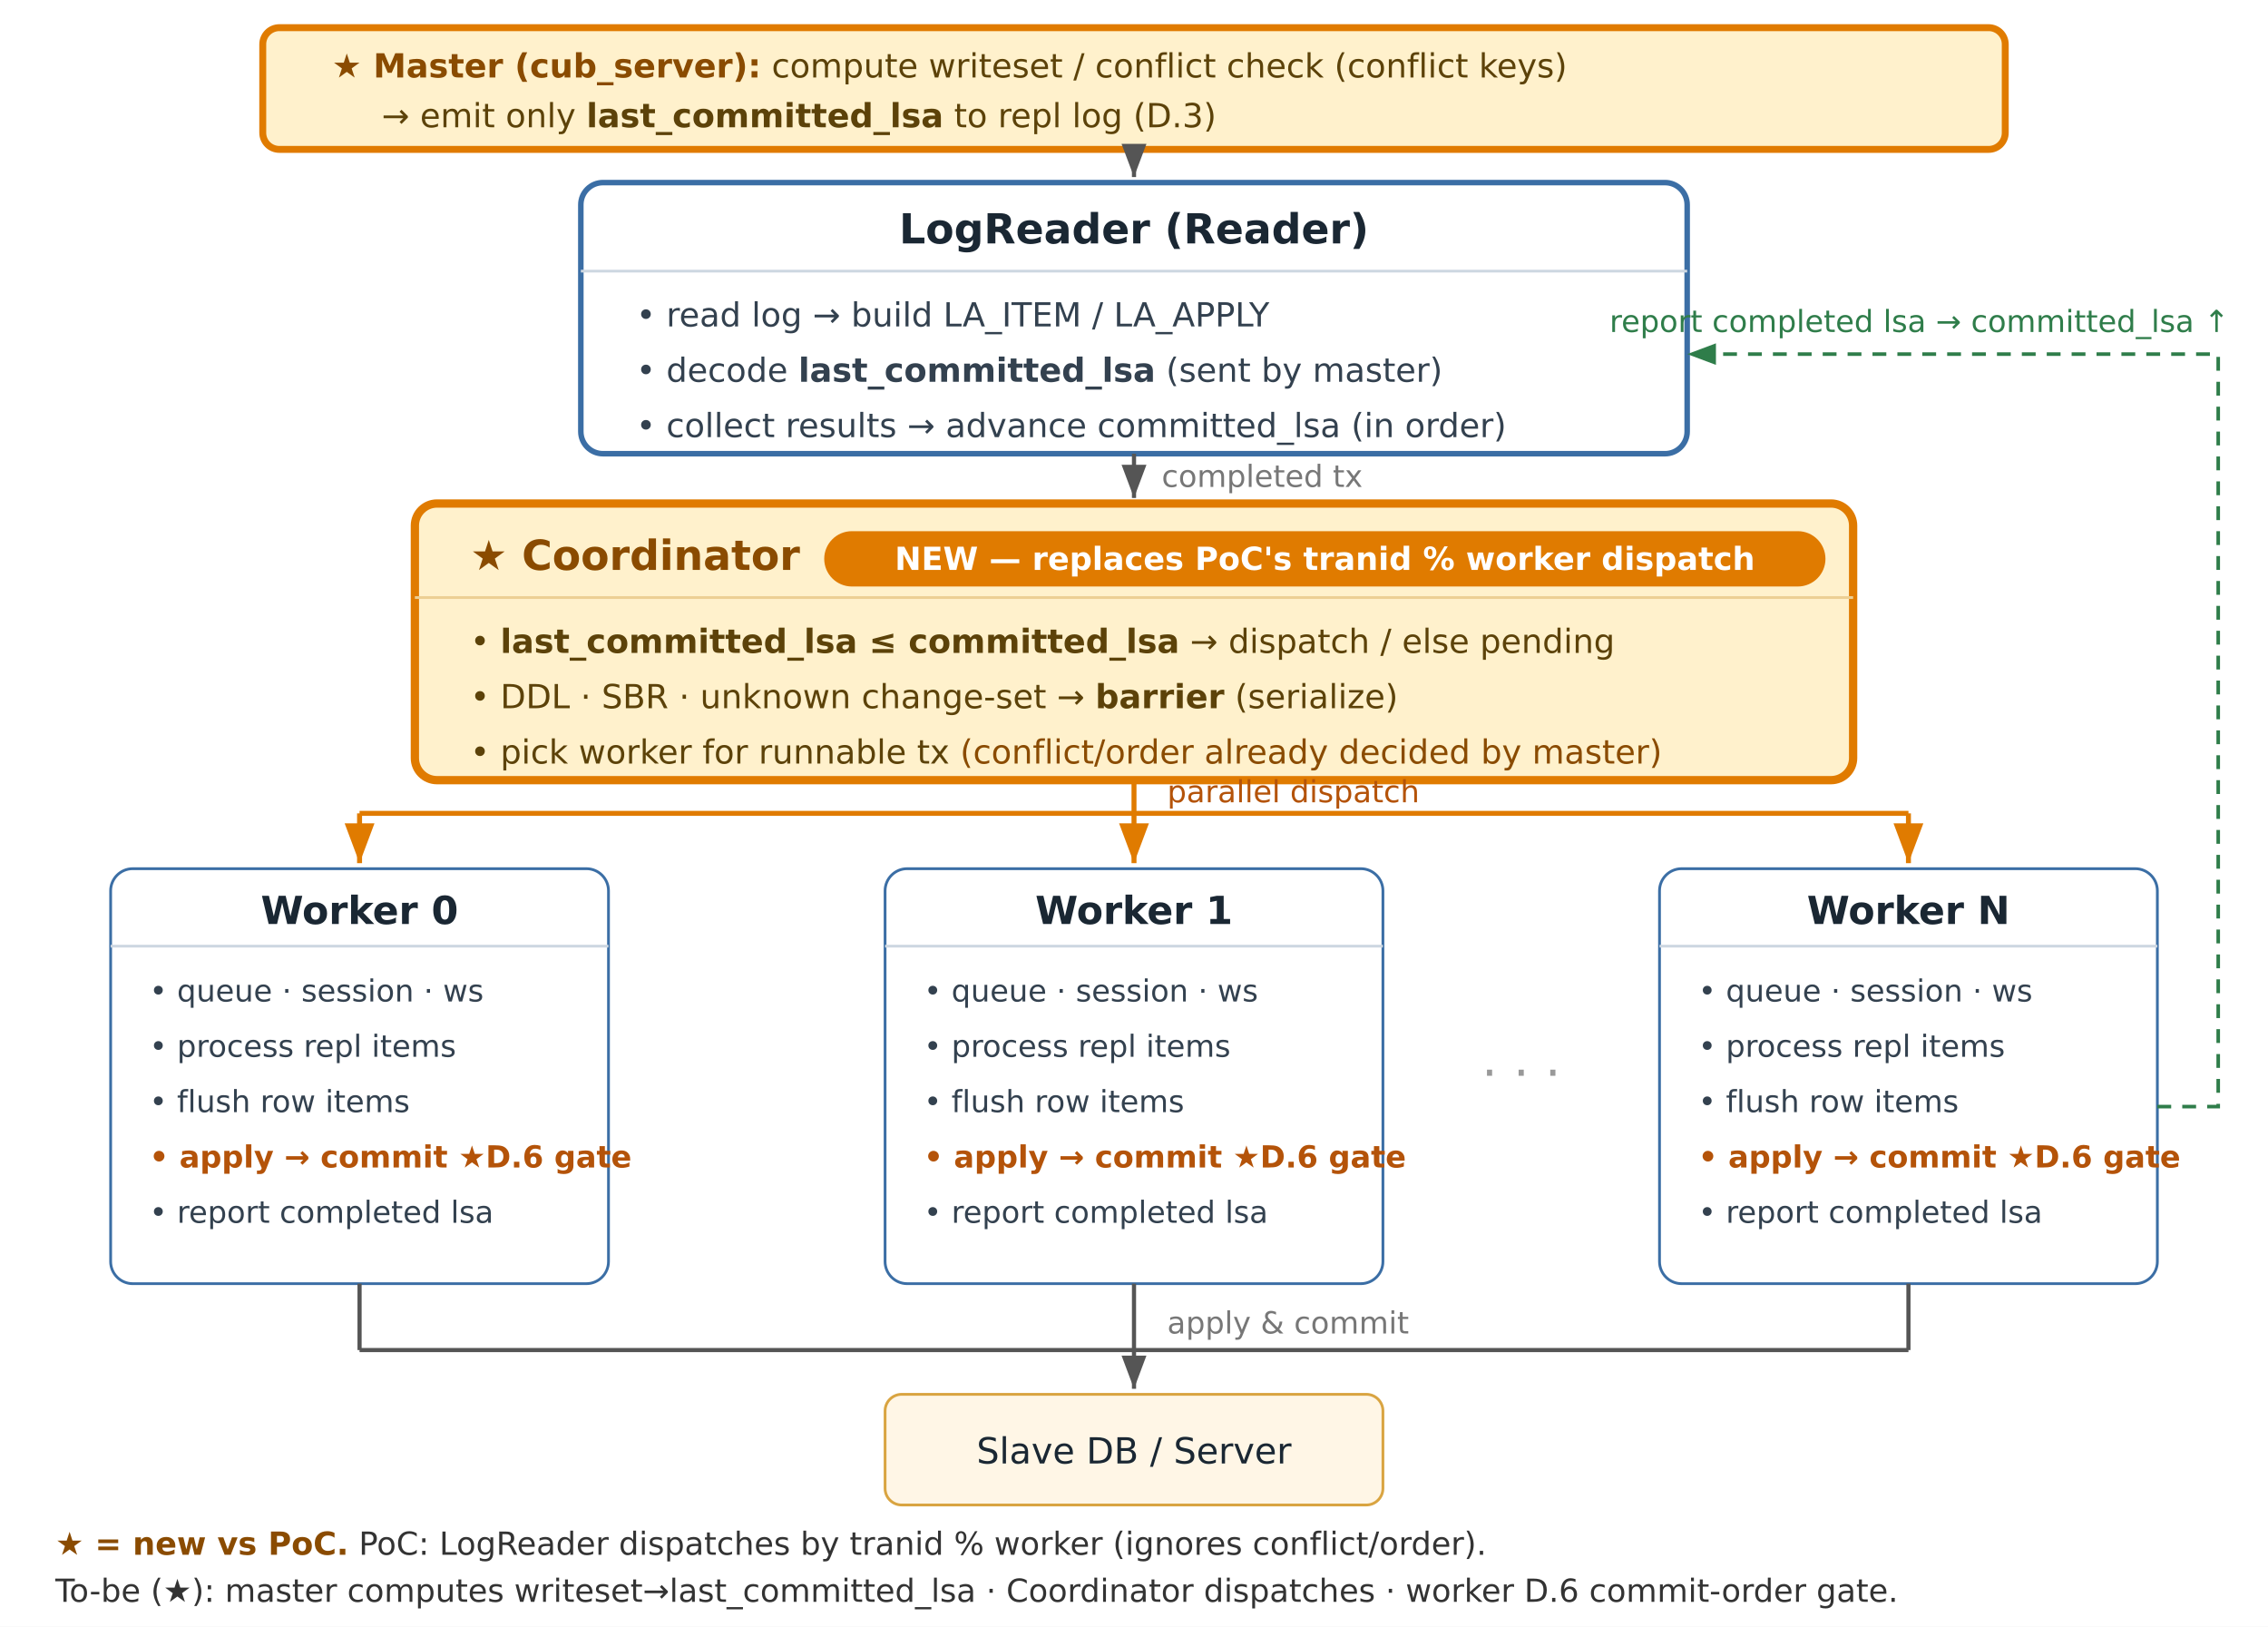
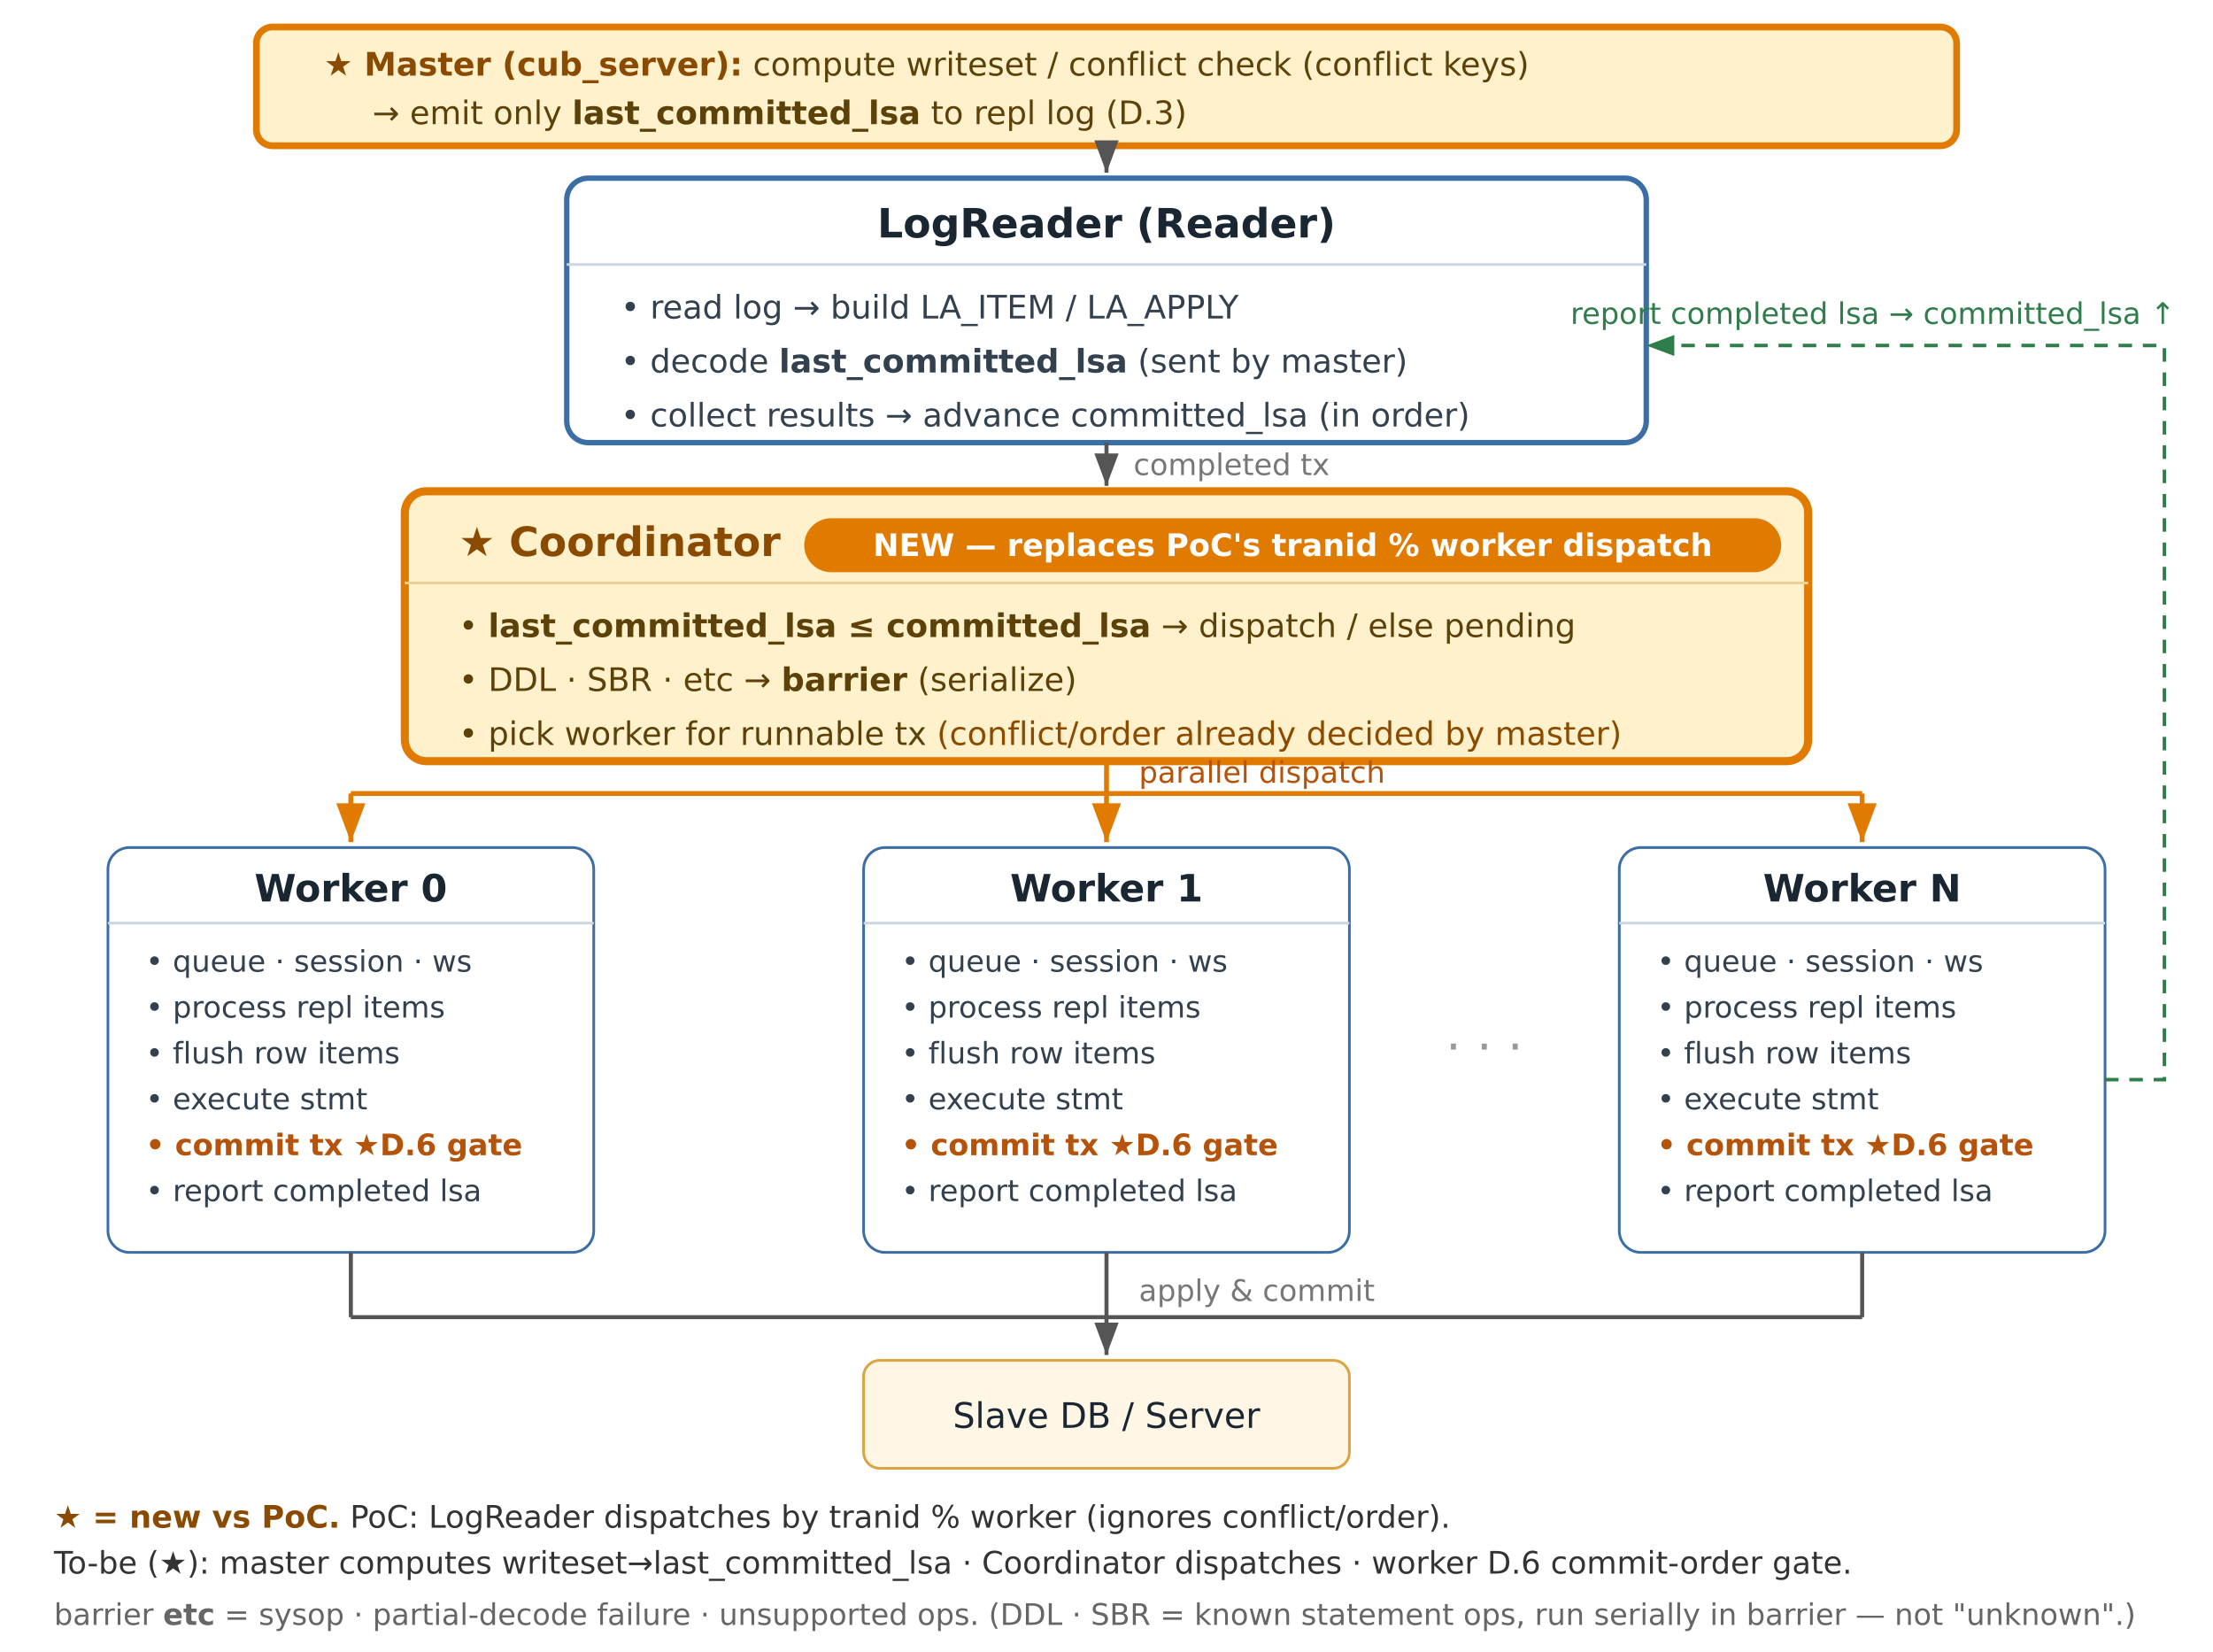
- <svg xmlns="http://www.w3.org/2000/svg" width="820" height="588" viewBox="0 0 820 588" font-family="DejaVu Sans, Helvetica, Arial, sans-serif">
+ <svg xmlns="http://www.w3.org/2000/svg" width="820" height="612" viewBox="0 0 820 612" font-family="DejaVu Sans, Helvetica, Arial, sans-serif">
  <defs>
    <marker id="p" markerWidth="10" markerHeight="10" refX="8" refY="3" orient="auto" markerUnits="strokeWidth">
      <path d="M0,0 L8,3 L0,6 Z" fill="#555" />
    </marker>
    <marker id="pg" markerWidth="10" markerHeight="10" refX="8" refY="3" orient="auto" markerUnits="strokeWidth">
      <path d="M0,0 L8,3 L0,6 Z" fill="#2f7d4a" />
    </marker>
    <marker id="po" markerWidth="10" markerHeight="10" refX="8" refY="3" orient="auto" markerUnits="strokeWidth">
      <path d="M0,0 L8,3 L0,6 Z" fill="#e07b00" />
    </marker>
  </defs>
-   <rect x="0" y="0" width="820" height="588" fill="#ffffff" />
+   <rect x="0" y="0" width="820" height="612" fill="#ffffff" />
  <rect x="95" y="10" width="630" height="44" rx="6" fill="#fff1cc" stroke="#e07b00" stroke-width="2.5" />
  <text x="120" y="28" font-size="12" fill="#5c4209">
    <tspan font-weight="bold" fill="#8a4b00">★ Master (cub_server):</tspan>  compute writeset / conflict check (conflict keys)</text>
  <text x="138" y="46" font-size="12" fill="#5c4209">→ emit only <tspan font-weight="bold">last_committed_lsa</tspan> to repl log  (D.3)</text>
  <line x1="410" y1="54" x2="410" y2="64" stroke="#555" stroke-width="1.5" marker-end="url(#p)" />
  <rect x="210" y="66" width="400" height="98" rx="8" fill="#ffffff" stroke="#3b6ea5" stroke-width="2" />
  <text x="410" y="88" text-anchor="middle" font-size="15" font-weight="bold" fill="#1a2733">LogReader (Reader)</text>
  <line x1="210" y1="98" x2="610" y2="98" stroke="#cdd7e1" />
  <text x="230" y="118" font-size="12" fill="#33414f">• read log → build LA_ITEM / LA_APPLY</text>
  <text x="230" y="138" font-size="12" fill="#33414f">• decode <tspan font-weight="bold">last_committed_lsa</tspan> (sent by master)</text>
  <text x="230" y="158" font-size="12" fill="#33414f">• collect results → advance committed_lsa (in order)</text>
  <line x1="410" y1="164" x2="410" y2="180" stroke="#555" stroke-width="1.5" marker-end="url(#p)" />
  <text x="420" y="176" font-size="11" fill="#777">completed tx</text>
  <rect x="150" y="182" width="520" height="100" rx="8" fill="#fff1cc" stroke="#e07b00" stroke-width="3" />
  <text x="170" y="206" font-size="15" font-weight="bold" fill="#8a4b00">★ Coordinator</text>
  <rect x="298" y="192" width="362" height="20" rx="10" fill="#e07b00" />
  <text x="479" y="206" text-anchor="middle" font-size="11.5" font-weight="bold" fill="#ffffff">NEW — replaces PoC's  tranid % worker  dispatch</text>
  <line x1="150" y1="216" x2="670" y2="216" stroke="#eccf93" />
  <text x="170" y="236" font-size="12" fill="#5c4209">• <tspan font-weight="bold">last_committed_lsa ≤ committed_lsa</tspan>  →  dispatch / else pending</text>
-   <text x="170" y="256" font-size="12" fill="#5c4209">• DDL · SBR · unknown change-set  →  <tspan font-weight="bold">barrier</tspan> (serialize)</text>
+   <text x="170" y="256" font-size="12" fill="#5c4209">• DDL · SBR · etc  →  <tspan font-weight="bold">barrier</tspan> (serialize)</text>
  <text x="170" y="276" font-size="12" fill="#5c4209">• pick worker for runnable tx <tspan fill="#8a4b00">(conflict/order already decided by master)</tspan>
  </text>
  <line x1="410" y1="282" x2="410" y2="294" stroke="#e07b00" stroke-width="1.8" />
  <line x1="130" y1="294" x2="690" y2="294" stroke="#e07b00" stroke-width="1.8" />
  <line x1="130" y1="294" x2="130" y2="312" stroke="#e07b00" stroke-width="1.8" marker-end="url(#po)" />
  <line x1="410" y1="294" x2="410" y2="312" stroke="#e07b00" stroke-width="1.8" marker-end="url(#po)" />
  <line x1="690" y1="294" x2="690" y2="312" stroke="#e07b00" stroke-width="1.8" marker-end="url(#po)" />
  <text x="422" y="290" font-size="11" fill="#b45309">parallel dispatch</text>
  <g>
    <rect x="40" y="314" width="180" height="150" rx="8" fill="#ffffff" stroke="#3b6ea5" />
    <text x="130" y="334" text-anchor="middle" font-size="14" font-weight="bold" fill="#1a2733">Worker 0</text>
    <line x1="40" y1="342" x2="220" y2="342" stroke="#cdd7e1" />
-     <text x="54" y="362" font-size="11" fill="#33414f">• queue · session · ws</text>
-     <text x="54" y="382" font-size="11" fill="#33414f">• process repl items</text>
-     <text x="54" y="402" font-size="11" fill="#33414f">• flush row items</text>
-     <text x="54" y="422" font-size="11" font-weight="bold" fill="#b45309">• apply → commit  ★D.6 gate</text>
-     <text x="54" y="442" font-size="11" fill="#33414f">• report completed lsa</text>
+     <text x="54" y="360" font-size="11" fill="#33414f">• queue · session · ws</text>
+     <text x="54" y="377" font-size="11" fill="#33414f">• process repl items</text>
+     <text x="54" y="394" font-size="11" fill="#33414f">• flush row items</text>
+     <text x="54" y="411" font-size="11" fill="#33414f">• execute stmt</text>
+     <text x="54" y="428" font-size="11" font-weight="bold" fill="#b45309">• commit tx  ★D.6 gate</text>
+     <text x="54" y="445" font-size="11" fill="#33414f">• report completed lsa</text>
  </g>
  <g>
    <rect x="320" y="314" width="180" height="150" rx="8" fill="#ffffff" stroke="#3b6ea5" />
    <text x="410" y="334" text-anchor="middle" font-size="14" font-weight="bold" fill="#1a2733">Worker 1</text>
    <line x1="320" y1="342" x2="500" y2="342" stroke="#cdd7e1" />
-     <text x="334" y="362" font-size="11" fill="#33414f">• queue · session · ws</text>
-     <text x="334" y="382" font-size="11" fill="#33414f">• process repl items</text>
-     <text x="334" y="402" font-size="11" fill="#33414f">• flush row items</text>
-     <text x="334" y="422" font-size="11" font-weight="bold" fill="#b45309">• apply → commit  ★D.6 gate</text>
-     <text x="334" y="442" font-size="11" fill="#33414f">• report completed lsa</text>
+     <text x="334" y="360" font-size="11" fill="#33414f">• queue · session · ws</text>
+     <text x="334" y="377" font-size="11" fill="#33414f">• process repl items</text>
+     <text x="334" y="394" font-size="11" fill="#33414f">• flush row items</text>
+     <text x="334" y="411" font-size="11" fill="#33414f">• execute stmt</text>
+     <text x="334" y="428" font-size="11" font-weight="bold" fill="#b45309">• commit tx  ★D.6 gate</text>
+     <text x="334" y="445" font-size="11" fill="#33414f">• report completed lsa</text>
  </g>
  <text x="550" y="394" text-anchor="middle" font-size="18" fill="#999">· · ·</text>
  <g>
    <rect x="600" y="314" width="180" height="150" rx="8" fill="#ffffff" stroke="#3b6ea5" />
    <text x="690" y="334" text-anchor="middle" font-size="14" font-weight="bold" fill="#1a2733">Worker N</text>
    <line x1="600" y1="342" x2="780" y2="342" stroke="#cdd7e1" />
-     <text x="614" y="362" font-size="11" fill="#33414f">• queue · session · ws</text>
-     <text x="614" y="382" font-size="11" fill="#33414f">• process repl items</text>
-     <text x="614" y="402" font-size="11" fill="#33414f">• flush row items</text>
-     <text x="614" y="422" font-size="11" font-weight="bold" fill="#b45309">• apply → commit  ★D.6 gate</text>
-     <text x="614" y="442" font-size="11" fill="#33414f">• report completed lsa</text>
+     <text x="614" y="360" font-size="11" fill="#33414f">• queue · session · ws</text>
+     <text x="614" y="377" font-size="11" fill="#33414f">• process repl items</text>
+     <text x="614" y="394" font-size="11" fill="#33414f">• flush row items</text>
+     <text x="614" y="411" font-size="11" fill="#33414f">• execute stmt</text>
+     <text x="614" y="428" font-size="11" font-weight="bold" fill="#b45309">• commit tx  ★D.6 gate</text>
+     <text x="614" y="445" font-size="11" fill="#33414f">• report completed lsa</text>
  </g>
  <line x1="130" y1="464" x2="130" y2="488" stroke="#555" stroke-width="1.5" />
  <line x1="410" y1="464" x2="410" y2="488" stroke="#555" stroke-width="1.5" />
  <line x1="690" y1="464" x2="690" y2="488" stroke="#555" stroke-width="1.5" />
  <line x1="130" y1="488" x2="690" y2="488" stroke="#555" stroke-width="1.5" />
  <line x1="410" y1="488" x2="410" y2="502" stroke="#555" stroke-width="1.5" marker-end="url(#p)" />
  <rect x="320" y="504" width="180" height="40" rx="6" fill="#fff6e6" stroke="#d9a441" />
  <text x="410" y="529" text-anchor="middle" font-size="13" fill="#1a2733">Slave DB / Server</text>
  <text x="422" y="482" font-size="11" fill="#777">apply &amp; commit</text>
  <polyline points="780,400 802,400 802,128 610,128" fill="none" stroke="#2f7d4a" stroke-width="1.3" stroke-dasharray="5,4" marker-end="url(#pg)" />
  <text x="806" y="120" text-anchor="end" font-size="11" fill="#2f7d4a">report completed lsa → committed_lsa ↑</text>
-   <text x="20" y="562" font-size="11.5" fill="#333">
+   <text x="20" y="566" font-size="11.5" fill="#333">
    <tspan font-weight="bold" fill="#8a4b00">★ = new vs PoC.</tspan>  PoC: LogReader dispatches by tranid % worker (ignores conflict/order).</text>
-   <text x="20" y="579" font-size="11.5" fill="#333">To-be (★): master computes writeset→last_committed_lsa · Coordinator dispatches · worker D.6 commit-order gate.</text>
+   <text x="20" y="583" font-size="11.5" fill="#333">To-be (★): master computes writeset→last_committed_lsa · Coordinator dispatches · worker D.6 commit-order gate.</text>
+   <text x="20" y="602" font-size="11" fill="#666">barrier <tspan font-weight="bold">etc</tspan> = sysop · partial-decode failure · unsupported ops.  (DDL · SBR = known statement ops, run serially in barrier — not "unknown".)</text>
</svg>
